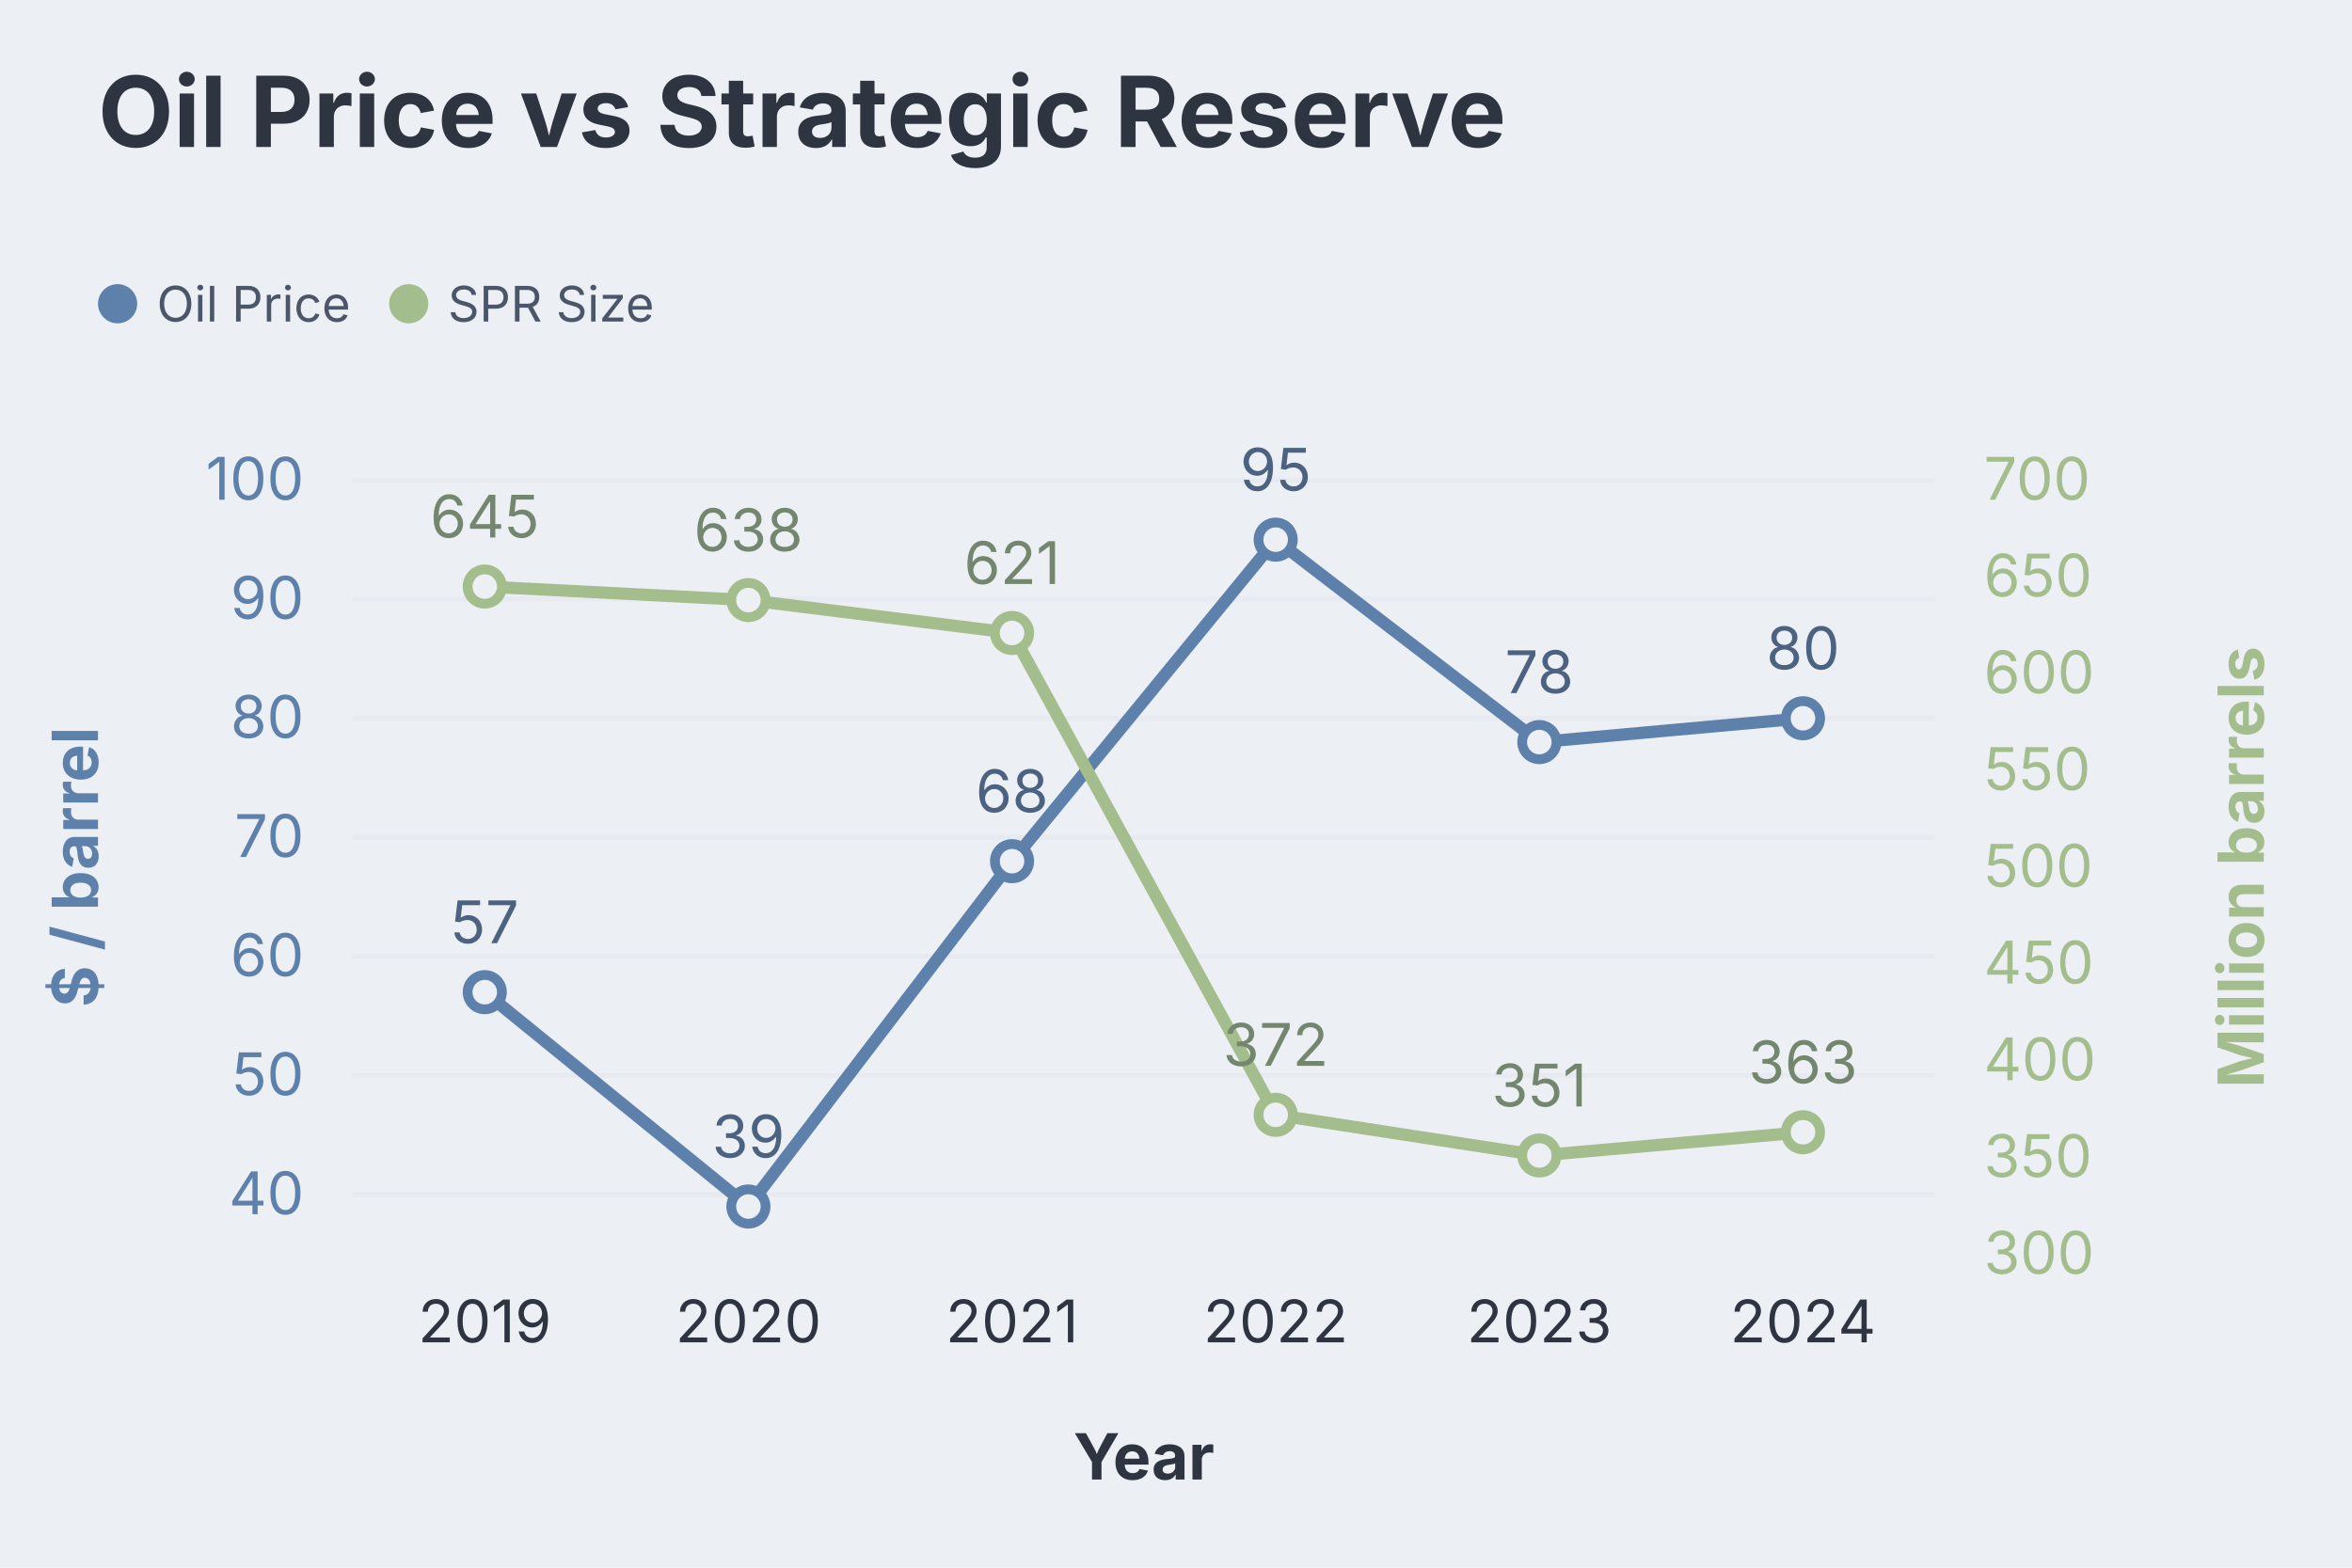
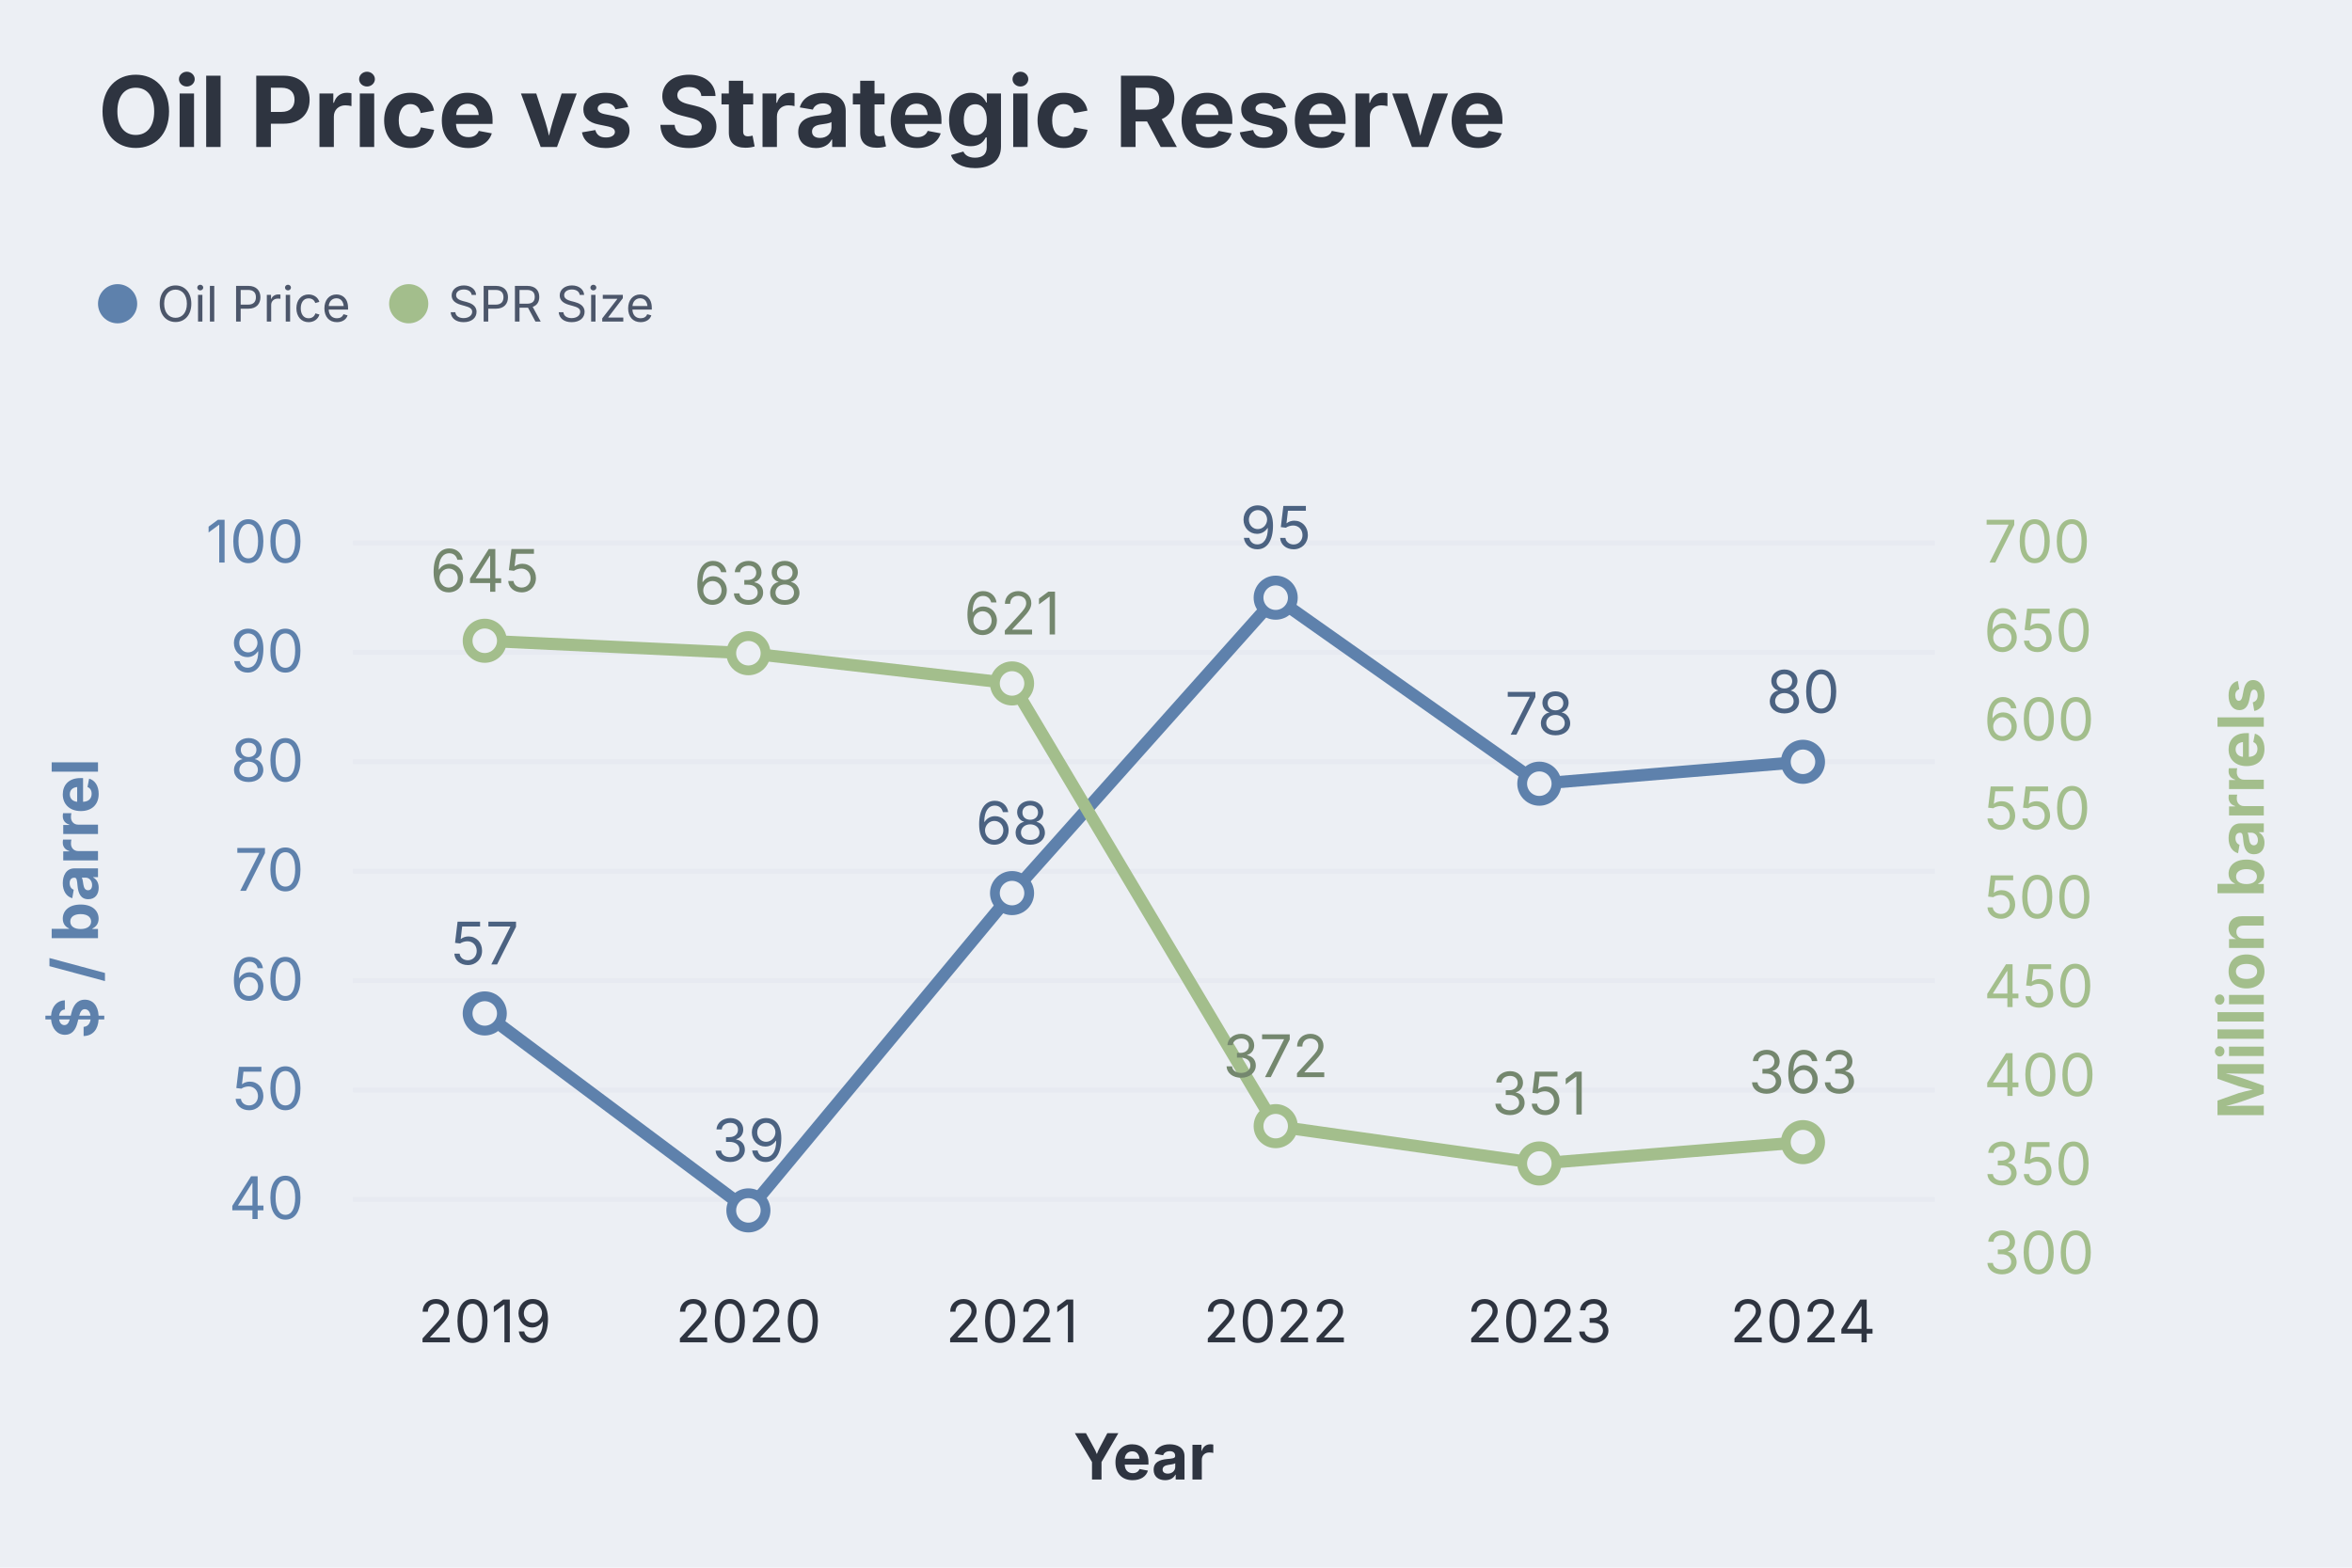
<svg xmlns="http://www.w3.org/2000/svg" aria-describedby="dgmo-desc-0b50bb2f" role="img" aria-label="Oil Price vs Strategic Reserve — Line diagram" width="480" height="320" viewBox="0 0 480 320" style="background: rgb(236, 239, 244); font-family: Inter, system-ui, Avenir, Helvetica, Arial, sans-serif;">
  <style>@media (hover:hover){svg:has(g.dgmo-series:hover) g.dgmo-series:not(:hover){opacity:0.4}svg:has([data-legend-entry="oil price"]:hover) g.dgmo-series:not([data-series-name="Oil Price"]){opacity:0.4}svg:has(g.dgmo-series[data-series-name="Oil Price"]:hover):has([data-legend-entry="oil price"]) [data-legend-entry]:not([data-legend-entry="oil price"]){opacity:0.4}svg:has([data-legend-entry="spr size"]:hover) g.dgmo-series:not([data-series-name="SPR Size"]){opacity:0.4}svg:has(g.dgmo-series[data-series-name="SPR Size"]:hover):has([data-legend-entry="spr size"]) [data-legend-entry]:not([data-legend-entry="spr size"]){opacity:0.4}}</style>
  <rect class="dgmo-canvas-bg" x="0" y="0" width="480" height="320" fill="#eceff4" />
  <text class="chart-title" x="20" y="30" text-anchor="start" fill="#2e3440" font-size="20" font-weight="bold" style="cursor: default;" data-line-number="1">Oil Price vs Strategic Reserve</text>
  <g transform="translate(0,48)">
    <g data-frame-legend="" data-dx="20" transform="translate(20,0)">
      <g class="chart-legend" data-legend-active="series" data-legend-left="0" data-legend-right="121.66000000000001">
        <g transform="translate(0,0)" data-legend-group="series">
          <g data-legend-entry="oil price" data-series-name="Oil Price">
            <rect x="0" y="0" width="59.41" height="28" fill="transparent" />
            <circle cx="4" cy="14" r="4" fill="#5e81ac" />
            <text x="12" y="14" dominant-baseline="central" font-size="10" fill="#4c566a" font-family="Inter, system-ui, Avenir, Helvetica, Arial, sans-serif">Oil Price</text>
          </g>
          <g data-legend-entry="spr size" data-series-name="SPR Size">
            <rect x="59.41" y="0" width="62.25" height="28" fill="transparent" />
            <circle cx="63.41" cy="14" r="4" fill="#a3be8c" />
            <text x="71.41" y="14" dominant-baseline="central" font-size="10" fill="#4c566a" font-family="Inter, system-ui, Avenir, Helvetica, Arial, sans-serif">SPR Size</text>
          </g>
        </g>
      </g>
    </g>
  </g>
-   <line x1="72.028" x2="394.856" y1="243.846" y2="243.846" stroke="#d8dee9" stroke-opacity="0.25" />
-   <text class="dgmo-tick" x="62.028" y="247.846" text-anchor="end" fill="#5e81ac" font-size="12" font-family="Inter, system-ui, Avenir, Helvetica, Arial, sans-serif">40</text>
-   <line x1="72.028" x2="394.856" y1="219.538" y2="219.538" stroke="#d8dee9" stroke-opacity="0.25" />
-   <text class="dgmo-tick" x="62.028" y="223.538" text-anchor="end" fill="#5e81ac" font-size="12" font-family="Inter, system-ui, Avenir, Helvetica, Arial, sans-serif">50</text>
-   <line x1="72.028" x2="394.856" y1="195.231" y2="195.231" stroke="#d8dee9" stroke-opacity="0.25" />
-   <text class="dgmo-tick" x="62.028" y="199.231" text-anchor="end" fill="#5e81ac" font-size="12" font-family="Inter, system-ui, Avenir, Helvetica, Arial, sans-serif">60</text>
-   <line x1="72.028" x2="394.856" y1="170.923" y2="170.923" stroke="#d8dee9" stroke-opacity="0.25" />
-   <text class="dgmo-tick" x="62.028" y="174.923" text-anchor="end" fill="#5e81ac" font-size="12" font-family="Inter, system-ui, Avenir, Helvetica, Arial, sans-serif">70</text>
-   <line x1="72.028" x2="394.856" y1="146.615" y2="146.615" stroke="#d8dee9" stroke-opacity="0.25" />
-   <text class="dgmo-tick" x="62.028" y="150.615" text-anchor="end" fill="#5e81ac" font-size="12" font-family="Inter, system-ui, Avenir, Helvetica, Arial, sans-serif">80</text>
-   <line x1="72.028" x2="394.856" y1="122.308" y2="122.308" stroke="#d8dee9" stroke-opacity="0.25" />
-   <text class="dgmo-tick" x="62.028" y="126.308" text-anchor="end" fill="#5e81ac" font-size="12" font-family="Inter, system-ui, Avenir, Helvetica, Arial, sans-serif">90</text>
-   <line x1="72.028" x2="394.856" y1="98" y2="98" stroke="#d8dee9" stroke-opacity="0.25" />
-   <text class="dgmo-tick" x="62.028" y="102" text-anchor="end" fill="#5e81ac" font-size="12" font-family="Inter, system-ui, Avenir, Helvetica, Arial, sans-serif">100</text>
+   <line x1="72.028" x2="394.856" y1="244.833" y2="244.833" stroke="#d8dee9" stroke-opacity="0.25" />
+   <text class="dgmo-tick" x="62.028" y="248.833" text-anchor="end" fill="#5e81ac" font-size="12" font-family="Inter, system-ui, Avenir, Helvetica, Arial, sans-serif">40</text>
+   <line x1="72.028" x2="394.856" y1="222.5" y2="222.5" stroke="#d8dee9" stroke-opacity="0.25" />
+   <text class="dgmo-tick" x="62.028" y="226.5" text-anchor="end" fill="#5e81ac" font-size="12" font-family="Inter, system-ui, Avenir, Helvetica, Arial, sans-serif">50</text>
+   <line x1="72.028" x2="394.856" y1="200.167" y2="200.167" stroke="#d8dee9" stroke-opacity="0.25" />
+   <text class="dgmo-tick" x="62.028" y="204.167" text-anchor="end" fill="#5e81ac" font-size="12" font-family="Inter, system-ui, Avenir, Helvetica, Arial, sans-serif">60</text>
+   <line x1="72.028" x2="394.856" y1="177.833" y2="177.833" stroke="#d8dee9" stroke-opacity="0.25" />
+   <text class="dgmo-tick" x="62.028" y="181.833" text-anchor="end" fill="#5e81ac" font-size="12" font-family="Inter, system-ui, Avenir, Helvetica, Arial, sans-serif">70</text>
+   <line x1="72.028" x2="394.856" y1="155.5" y2="155.5" stroke="#d8dee9" stroke-opacity="0.25" />
+   <text class="dgmo-tick" x="62.028" y="159.5" text-anchor="end" fill="#5e81ac" font-size="12" font-family="Inter, system-ui, Avenir, Helvetica, Arial, sans-serif">80</text>
+   <line x1="72.028" x2="394.856" y1="133.167" y2="133.167" stroke="#d8dee9" stroke-opacity="0.25" />
+   <text class="dgmo-tick" x="62.028" y="137.167" text-anchor="end" fill="#5e81ac" font-size="12" font-family="Inter, system-ui, Avenir, Helvetica, Arial, sans-serif">90</text>
+   <line x1="72.028" x2="394.856" y1="110.833" y2="110.833" stroke="#d8dee9" stroke-opacity="0.25" />
+   <text class="dgmo-tick" x="62.028" y="114.833" text-anchor="end" fill="#5e81ac" font-size="12" font-family="Inter, system-ui, Avenir, Helvetica, Arial, sans-serif">100</text>
  <text class="dgmo-tick" x="404.856" y="260" text-anchor="start" fill="#a3be8c" font-size="12" font-family="Inter, system-ui, Avenir, Helvetica, Arial, sans-serif">300</text>
-   <text class="dgmo-tick" x="404.856" y="240.25" text-anchor="start" fill="#a3be8c" font-size="12" font-family="Inter, system-ui, Avenir, Helvetica, Arial, sans-serif">350</text>
-   <text class="dgmo-tick" x="404.856" y="220.5" text-anchor="start" fill="#a3be8c" font-size="12" font-family="Inter, system-ui, Avenir, Helvetica, Arial, sans-serif">400</text>
-   <text class="dgmo-tick" x="404.856" y="200.75" text-anchor="start" fill="#a3be8c" font-size="12" font-family="Inter, system-ui, Avenir, Helvetica, Arial, sans-serif">450</text>
-   <text class="dgmo-tick" x="404.856" y="181" text-anchor="start" fill="#a3be8c" font-size="12" font-family="Inter, system-ui, Avenir, Helvetica, Arial, sans-serif">500</text>
-   <text class="dgmo-tick" x="404.856" y="161.25" text-anchor="start" fill="#a3be8c" font-size="12" font-family="Inter, system-ui, Avenir, Helvetica, Arial, sans-serif">550</text>
-   <text class="dgmo-tick" x="404.856" y="141.5" text-anchor="start" fill="#a3be8c" font-size="12" font-family="Inter, system-ui, Avenir, Helvetica, Arial, sans-serif">600</text>
-   <text class="dgmo-tick" x="404.856" y="121.75" text-anchor="start" fill="#a3be8c" font-size="12" font-family="Inter, system-ui, Avenir, Helvetica, Arial, sans-serif">650</text>
-   <text class="dgmo-tick" x="404.856" y="102" text-anchor="start" fill="#a3be8c" font-size="12" font-family="Inter, system-ui, Avenir, Helvetica, Arial, sans-serif">700</text>
+   <text class="dgmo-tick" x="404.856" y="241.854" text-anchor="start" fill="#a3be8c" font-size="12" font-family="Inter, system-ui, Avenir, Helvetica, Arial, sans-serif">350</text>
+   <text class="dgmo-tick" x="404.856" y="223.708" text-anchor="start" fill="#a3be8c" font-size="12" font-family="Inter, system-ui, Avenir, Helvetica, Arial, sans-serif">400</text>
+   <text class="dgmo-tick" x="404.856" y="205.562" text-anchor="start" fill="#a3be8c" font-size="12" font-family="Inter, system-ui, Avenir, Helvetica, Arial, sans-serif">450</text>
+   <text class="dgmo-tick" x="404.856" y="187.417" text-anchor="start" fill="#a3be8c" font-size="12" font-family="Inter, system-ui, Avenir, Helvetica, Arial, sans-serif">500</text>
+   <text class="dgmo-tick" x="404.856" y="169.271" text-anchor="start" fill="#a3be8c" font-size="12" font-family="Inter, system-ui, Avenir, Helvetica, Arial, sans-serif">550</text>
+   <text class="dgmo-tick" x="404.856" y="151.125" text-anchor="start" fill="#a3be8c" font-size="12" font-family="Inter, system-ui, Avenir, Helvetica, Arial, sans-serif">600</text>
+   <text class="dgmo-tick" x="404.856" y="132.979" text-anchor="start" fill="#a3be8c" font-size="12" font-family="Inter, system-ui, Avenir, Helvetica, Arial, sans-serif">650</text>
+   <text class="dgmo-tick" x="404.856" y="114.833" text-anchor="start" fill="#a3be8c" font-size="12" font-family="Inter, system-ui, Avenir, Helvetica, Arial, sans-serif">700</text>
  <text class="dgmo-tick" fill="#2e3440" font-size="12" font-family="Inter, system-ui, Avenir, Helvetica, Arial, sans-serif" x="98.93" y="274" text-anchor="middle">2019</text>
  <text class="dgmo-tick" fill="#2e3440" font-size="12" font-family="Inter, system-ui, Avenir, Helvetica, Arial, sans-serif" x="152.735" y="274" text-anchor="middle">2020</text>
  <text class="dgmo-tick" fill="#2e3440" font-size="12" font-family="Inter, system-ui, Avenir, Helvetica, Arial, sans-serif" x="206.54" y="274" text-anchor="middle">2021</text>
  <text class="dgmo-tick" fill="#2e3440" font-size="12" font-family="Inter, system-ui, Avenir, Helvetica, Arial, sans-serif" x="260.344" y="274" text-anchor="middle">2022</text>
  <text class="dgmo-tick" fill="#2e3440" font-size="12" font-family="Inter, system-ui, Avenir, Helvetica, Arial, sans-serif" x="314.149" y="274" text-anchor="middle">2023</text>
  <text class="dgmo-tick" fill="#2e3440" font-size="12" font-family="Inter, system-ui, Avenir, Helvetica, Arial, sans-serif" x="367.954" y="274" text-anchor="middle">2024</text>
-   <rect class="dgmo-plot-rect" x="72.028" y="98" width="322.828" height="158" fill="transparent" />
+   <rect class="dgmo-plot-rect" x="72.028" y="110.833" width="322.828" height="145.167" fill="transparent" />
  <g class="dgmo-series" data-series-index="0" data-series-name="Oil Price" data-axis="left" data-color="#5e81ac" data-line-number="6">
-     <path class="dgmo-series-line" d="M98.93,202.523L152.735,246.277L206.54,175.785L260.344,110.154L314.149,151.477L367.954,146.615" fill="none" stroke="#5e81ac" stroke-width="2.5" stroke-linejoin="round" stroke-linecap="round" />
-     <path class="dgmo-series-hit" d="M98.93,202.523L152.735,246.277L206.54,175.785L260.344,110.154L314.149,151.477L367.954,146.615" fill="none" stroke="transparent" stroke-width="16" stroke-linejoin="round" stroke-linecap="round" />
-     <circle class="dgmo-pt" data-series-index="0" data-series-name="Oil Price" data-color="#5e81ac" data-x-index="0" data-x-label="2019" data-value="57" data-line-number="10" cx="98.93" cy="202.523" r="3.5" fill="#eceff4" stroke="#5e81ac" stroke-width="2" />
-     <circle class="dgmo-pt" data-series-index="0" data-series-name="Oil Price" data-color="#5e81ac" data-x-index="1" data-x-label="2020" data-value="39" data-line-number="11" cx="152.735" cy="246.277" r="3.5" fill="#eceff4" stroke="#5e81ac" stroke-width="2" />
-     <circle class="dgmo-pt" data-series-index="0" data-series-name="Oil Price" data-color="#5e81ac" data-x-index="2" data-x-label="2021" data-value="68" data-line-number="12" cx="206.54" cy="175.785" r="3.5" fill="#eceff4" stroke="#5e81ac" stroke-width="2" />
-     <circle class="dgmo-pt" data-series-index="0" data-series-name="Oil Price" data-color="#5e81ac" data-x-index="3" data-x-label="2022" data-value="95" data-line-number="13" cx="260.344" cy="110.154" r="3.5" fill="#eceff4" stroke="#5e81ac" stroke-width="2" />
-     <circle class="dgmo-pt" data-series-index="0" data-series-name="Oil Price" data-color="#5e81ac" data-x-index="4" data-x-label="2023" data-value="78" data-line-number="14" cx="314.149" cy="151.477" r="3.5" fill="#eceff4" stroke="#5e81ac" stroke-width="2" />
-     <circle class="dgmo-pt" data-series-index="0" data-series-name="Oil Price" data-color="#5e81ac" data-x-index="5" data-x-label="2024" data-value="80" data-line-number="15" cx="367.954" cy="146.615" r="3.5" fill="#eceff4" stroke="#5e81ac" stroke-width="2" />
+     <path class="dgmo-series-line" d="M98.93,206.867L152.735,247.067L206.54,182.3L260.344,122L314.149,159.967L367.954,155.5" fill="none" stroke="#5e81ac" stroke-width="2.5" stroke-linejoin="round" stroke-linecap="round" />
+     <path class="dgmo-series-hit" d="M98.93,206.867L152.735,247.067L206.54,182.3L260.344,122L314.149,159.967L367.954,155.5" fill="none" stroke="transparent" stroke-width="16" stroke-linejoin="round" stroke-linecap="round" />
+     <circle class="dgmo-pt" data-series-index="0" data-series-name="Oil Price" data-color="#5e81ac" data-x-index="0" data-x-label="2019" data-value="57" data-line-number="10" cx="98.93" cy="206.867" r="3.5" fill="#eceff4" stroke="#5e81ac" stroke-width="2" />
+     <circle class="dgmo-pt" data-series-index="0" data-series-name="Oil Price" data-color="#5e81ac" data-x-index="1" data-x-label="2020" data-value="39" data-line-number="11" cx="152.735" cy="247.067" r="3.5" fill="#eceff4" stroke="#5e81ac" stroke-width="2" />
+     <circle class="dgmo-pt" data-series-index="0" data-series-name="Oil Price" data-color="#5e81ac" data-x-index="2" data-x-label="2021" data-value="68" data-line-number="12" cx="206.54" cy="182.3" r="3.5" fill="#eceff4" stroke="#5e81ac" stroke-width="2" />
+     <circle class="dgmo-pt" data-series-index="0" data-series-name="Oil Price" data-color="#5e81ac" data-x-index="3" data-x-label="2022" data-value="95" data-line-number="13" cx="260.344" cy="122" r="3.5" fill="#eceff4" stroke="#5e81ac" stroke-width="2" />
+     <circle class="dgmo-pt" data-series-index="0" data-series-name="Oil Price" data-color="#5e81ac" data-x-index="4" data-x-label="2023" data-value="78" data-line-number="14" cx="314.149" cy="159.967" r="3.5" fill="#eceff4" stroke="#5e81ac" stroke-width="2" />
+     <circle class="dgmo-pt" data-series-index="0" data-series-name="Oil Price" data-color="#5e81ac" data-x-index="5" data-x-label="2024" data-value="80" data-line-number="15" cx="367.954" cy="155.5" r="3.5" fill="#eceff4" stroke="#5e81ac" stroke-width="2" />
  </g>
  <g class="dgmo-series" data-series-index="1" data-series-name="SPR Size" data-axis="right" data-color="#a3be8c" data-line-number="8">
-     <path class="dgmo-series-line" d="M98.93,119.725L152.735,122.49L206.54,129.205L260.344,227.56L314.149,235.855L367.954,231.115" fill="none" stroke="#a3be8c" stroke-width="2.5" stroke-linejoin="round" stroke-linecap="round" />
-     <path class="dgmo-series-hit" d="M98.93,119.725L152.735,122.49L206.54,129.205L260.344,227.56L314.149,235.855L367.954,231.115" fill="none" stroke="transparent" stroke-width="16" stroke-linejoin="round" stroke-linecap="round" />
-     <circle class="dgmo-pt" data-series-index="1" data-series-name="SPR Size" data-color="#a3be8c" data-x-index="0" data-x-label="2019" data-value="645" data-line-number="10" cx="98.93" cy="119.725" r="3.5" fill="#eceff4" stroke="#a3be8c" stroke-width="2" />
-     <circle class="dgmo-pt" data-series-index="1" data-series-name="SPR Size" data-color="#a3be8c" data-x-index="1" data-x-label="2020" data-value="638" data-line-number="11" cx="152.735" cy="122.49" r="3.5" fill="#eceff4" stroke="#a3be8c" stroke-width="2" />
-     <circle class="dgmo-pt" data-series-index="1" data-series-name="SPR Size" data-color="#a3be8c" data-x-index="2" data-x-label="2021" data-value="621" data-line-number="12" cx="206.54" cy="129.205" r="3.5" fill="#eceff4" stroke="#a3be8c" stroke-width="2" />
-     <circle class="dgmo-pt" data-series-index="1" data-series-name="SPR Size" data-color="#a3be8c" data-x-index="3" data-x-label="2022" data-value="372" data-line-number="13" cx="260.344" cy="227.56" r="3.5" fill="#eceff4" stroke="#a3be8c" stroke-width="2" />
-     <circle class="dgmo-pt" data-series-index="1" data-series-name="SPR Size" data-color="#a3be8c" data-x-index="4" data-x-label="2023" data-value="351" data-line-number="14" cx="314.149" cy="235.855" r="3.5" fill="#eceff4" stroke="#a3be8c" stroke-width="2" />
-     <circle class="dgmo-pt" data-series-index="1" data-series-name="SPR Size" data-color="#a3be8c" data-x-index="5" data-x-label="2024" data-value="363" data-line-number="15" cx="367.954" cy="231.115" r="3.5" fill="#eceff4" stroke="#a3be8c" stroke-width="2" />
+     <path class="dgmo-series-line" d="M98.93,130.794L152.735,133.334L206.54,139.504L260.344,229.87L314.149,237.491L367.954,233.136" fill="none" stroke="#a3be8c" stroke-width="2.5" stroke-linejoin="round" stroke-linecap="round" />
+     <path class="dgmo-series-hit" d="M98.93,130.794L152.735,133.334L206.54,139.504L260.344,229.87L314.149,237.491L367.954,233.136" fill="none" stroke="transparent" stroke-width="16" stroke-linejoin="round" stroke-linecap="round" />
+     <circle class="dgmo-pt" data-series-index="1" data-series-name="SPR Size" data-color="#a3be8c" data-x-index="0" data-x-label="2019" data-value="645" data-line-number="10" cx="98.93" cy="130.794" r="3.5" fill="#eceff4" stroke="#a3be8c" stroke-width="2" />
+     <circle class="dgmo-pt" data-series-index="1" data-series-name="SPR Size" data-color="#a3be8c" data-x-index="1" data-x-label="2020" data-value="638" data-line-number="11" cx="152.735" cy="133.334" r="3.5" fill="#eceff4" stroke="#a3be8c" stroke-width="2" />
+     <circle class="dgmo-pt" data-series-index="1" data-series-name="SPR Size" data-color="#a3be8c" data-x-index="2" data-x-label="2021" data-value="621" data-line-number="12" cx="206.54" cy="139.504" r="3.5" fill="#eceff4" stroke="#a3be8c" stroke-width="2" />
+     <circle class="dgmo-pt" data-series-index="1" data-series-name="SPR Size" data-color="#a3be8c" data-x-index="3" data-x-label="2022" data-value="372" data-line-number="13" cx="260.344" cy="229.87" r="3.5" fill="#eceff4" stroke="#a3be8c" stroke-width="2" />
+     <circle class="dgmo-pt" data-series-index="1" data-series-name="SPR Size" data-color="#a3be8c" data-x-index="4" data-x-label="2023" data-value="351" data-line-number="14" cx="314.149" cy="237.491" r="3.5" fill="#eceff4" stroke="#a3be8c" stroke-width="2" />
+     <circle class="dgmo-pt" data-series-index="1" data-series-name="SPR Size" data-color="#a3be8c" data-x-index="5" data-x-label="2024" data-value="363" data-line-number="15" cx="367.954" cy="233.136" r="3.5" fill="#eceff4" stroke="#a3be8c" stroke-width="2" />
  </g>
-   <text x="98.93" y="192.523" text-anchor="middle" fill="#4b6281" font-size="12" font-family="Inter, system-ui, Avenir, Helvetica, Arial, sans-serif">57</text>
-   <text x="152.735" y="236.277" text-anchor="middle" fill="#4b6281" font-size="12" font-family="Inter, system-ui, Avenir, Helvetica, Arial, sans-serif">39</text>
-   <text x="206.54" y="165.785" text-anchor="middle" fill="#4b6281" font-size="12" font-family="Inter, system-ui, Avenir, Helvetica, Arial, sans-serif">68</text>
-   <text x="260.344" y="100.154" text-anchor="middle" fill="#4b6281" font-size="12" font-family="Inter, system-ui, Avenir, Helvetica, Arial, sans-serif">95</text>
-   <text x="314.149" y="141.477" text-anchor="middle" fill="#4b6281" font-size="12" font-family="Inter, system-ui, Avenir, Helvetica, Arial, sans-serif">78</text>
-   <text x="367.954" y="136.615" text-anchor="middle" fill="#4b6281" font-size="12" font-family="Inter, system-ui, Avenir, Helvetica, Arial, sans-serif">80</text>
-   <text x="98.93" y="109.725" text-anchor="middle" fill="#74876e" font-size="12" font-family="Inter, system-ui, Avenir, Helvetica, Arial, sans-serif">645</text>
-   <text x="152.735" y="112.49" text-anchor="middle" fill="#74876e" font-size="12" font-family="Inter, system-ui, Avenir, Helvetica, Arial, sans-serif">638</text>
-   <text x="206.54" y="119.205" text-anchor="middle" fill="#74876e" font-size="12" font-family="Inter, system-ui, Avenir, Helvetica, Arial, sans-serif">621</text>
-   <text x="260.344" y="217.56" text-anchor="middle" fill="#74876e" font-size="12" font-family="Inter, system-ui, Avenir, Helvetica, Arial, sans-serif">372</text>
-   <text x="314.149" y="225.855" text-anchor="middle" fill="#74876e" font-size="12" font-family="Inter, system-ui, Avenir, Helvetica, Arial, sans-serif">351</text>
-   <text x="367.954" y="221.115" text-anchor="middle" fill="#74876e" font-size="12" font-family="Inter, system-ui, Avenir, Helvetica, Arial, sans-serif">363</text>
+   <text x="98.93" y="196.867" text-anchor="middle" fill="#4b6281" font-size="12" font-family="Inter, system-ui, Avenir, Helvetica, Arial, sans-serif">57</text>
+   <text x="152.735" y="237.067" text-anchor="middle" fill="#4b6281" font-size="12" font-family="Inter, system-ui, Avenir, Helvetica, Arial, sans-serif">39</text>
+   <text x="206.54" y="172.3" text-anchor="middle" fill="#4b6281" font-size="12" font-family="Inter, system-ui, Avenir, Helvetica, Arial, sans-serif">68</text>
+   <text x="260.344" y="112" text-anchor="middle" fill="#4b6281" font-size="12" font-family="Inter, system-ui, Avenir, Helvetica, Arial, sans-serif">95</text>
+   <text x="314.149" y="149.967" text-anchor="middle" fill="#4b6281" font-size="12" font-family="Inter, system-ui, Avenir, Helvetica, Arial, sans-serif">78</text>
+   <text x="367.954" y="145.5" text-anchor="middle" fill="#4b6281" font-size="12" font-family="Inter, system-ui, Avenir, Helvetica, Arial, sans-serif">80</text>
+   <text x="98.93" y="120.794" text-anchor="middle" fill="#74876e" font-size="12" font-family="Inter, system-ui, Avenir, Helvetica, Arial, sans-serif">645</text>
+   <text x="152.735" y="123.334" text-anchor="middle" fill="#74876e" font-size="12" font-family="Inter, system-ui, Avenir, Helvetica, Arial, sans-serif">638</text>
+   <text x="206.54" y="129.504" text-anchor="middle" fill="#74876e" font-size="12" font-family="Inter, system-ui, Avenir, Helvetica, Arial, sans-serif">621</text>
+   <text x="260.344" y="219.87" text-anchor="middle" fill="#74876e" font-size="12" font-family="Inter, system-ui, Avenir, Helvetica, Arial, sans-serif">372</text>
+   <text x="314.149" y="227.491" text-anchor="middle" fill="#74876e" font-size="12" font-family="Inter, system-ui, Avenir, Helvetica, Arial, sans-serif">351</text>
+   <text x="367.954" y="223.136" text-anchor="middle" fill="#74876e" font-size="12" font-family="Inter, system-ui, Avenir, Helvetica, Arial, sans-serif">363</text>
  <text x="233.442" y="302" text-anchor="middle" fill="#2e3440" font-size="13" font-family="Inter, system-ui, Avenir, Helvetica, Arial, sans-serif" font-weight="bold">Year</text>
-   <text transform="translate(20,177) rotate(-90)" text-anchor="middle" fill="#5e81ac" font-size="13" font-family="Inter, system-ui, Avenir, Helvetica, Arial, sans-serif" font-weight="bold">$ / barrel</text>
-   <text transform="translate(462,177) rotate(-90)" text-anchor="middle" fill="#a3be8c" font-size="13" font-family="Inter, system-ui, Avenir, Helvetica, Arial, sans-serif" font-weight="bold">Million barrels</text>
-   <rect class="dgmo-axis-legend" data-axis-legend="left" x="0" y="98" width="72.028" height="158" fill="transparent" style="cursor:pointer" />
-   <rect class="dgmo-axis-legend" data-axis-legend="right" x="394.856" y="98" width="85.144" height="158" fill="transparent" style="cursor:pointer" />
+   <text transform="translate(20,183.4167) rotate(-90)" text-anchor="middle" fill="#5e81ac" font-size="13" font-family="Inter, system-ui, Avenir, Helvetica, Arial, sans-serif" font-weight="bold">$ / barrel</text>
+   <text transform="translate(462,183.4167) rotate(-90)" text-anchor="middle" fill="#a3be8c" font-size="13" font-family="Inter, system-ui, Avenir, Helvetica, Arial, sans-serif" font-weight="bold">Million barrels</text>
+   <rect class="dgmo-axis-legend" data-axis-legend="left" x="0" y="110.833" width="72.028" height="145.167" fill="transparent" style="cursor:pointer" />
+   <rect class="dgmo-axis-legend" data-axis-legend="right" x="394.856" y="110.833" width="85.144" height="145.167" fill="transparent" style="cursor:pointer" />
</svg>
